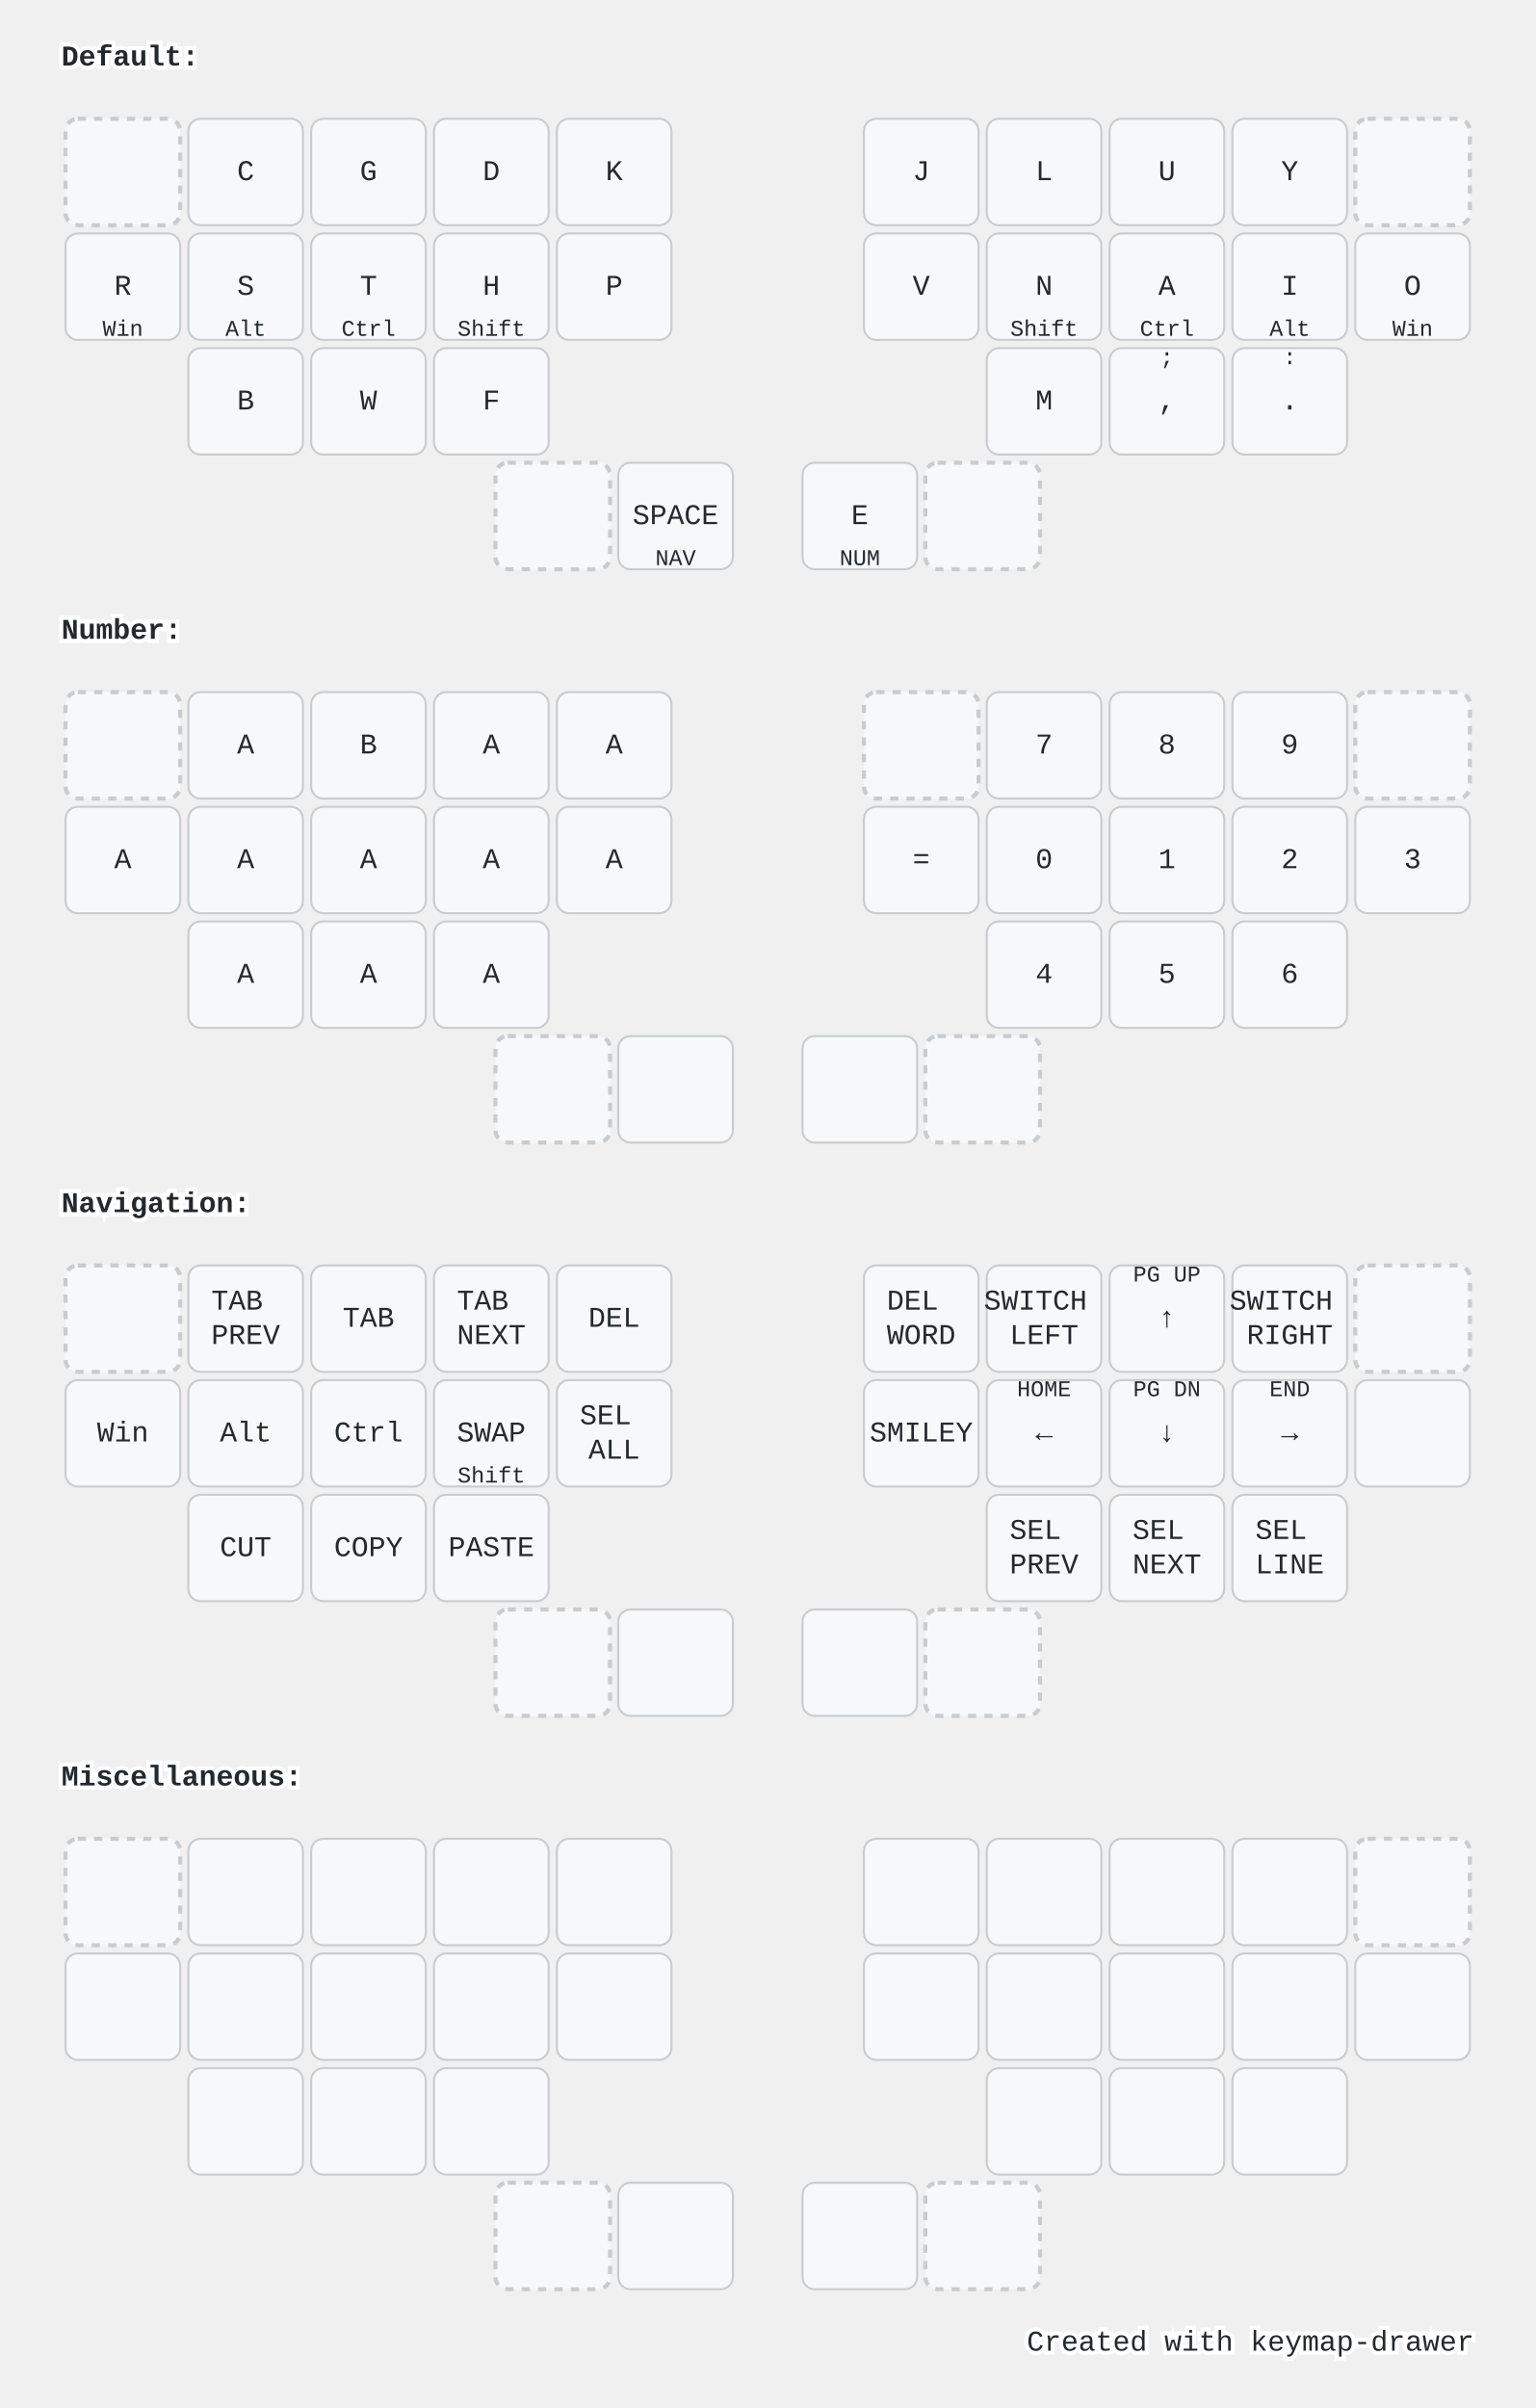
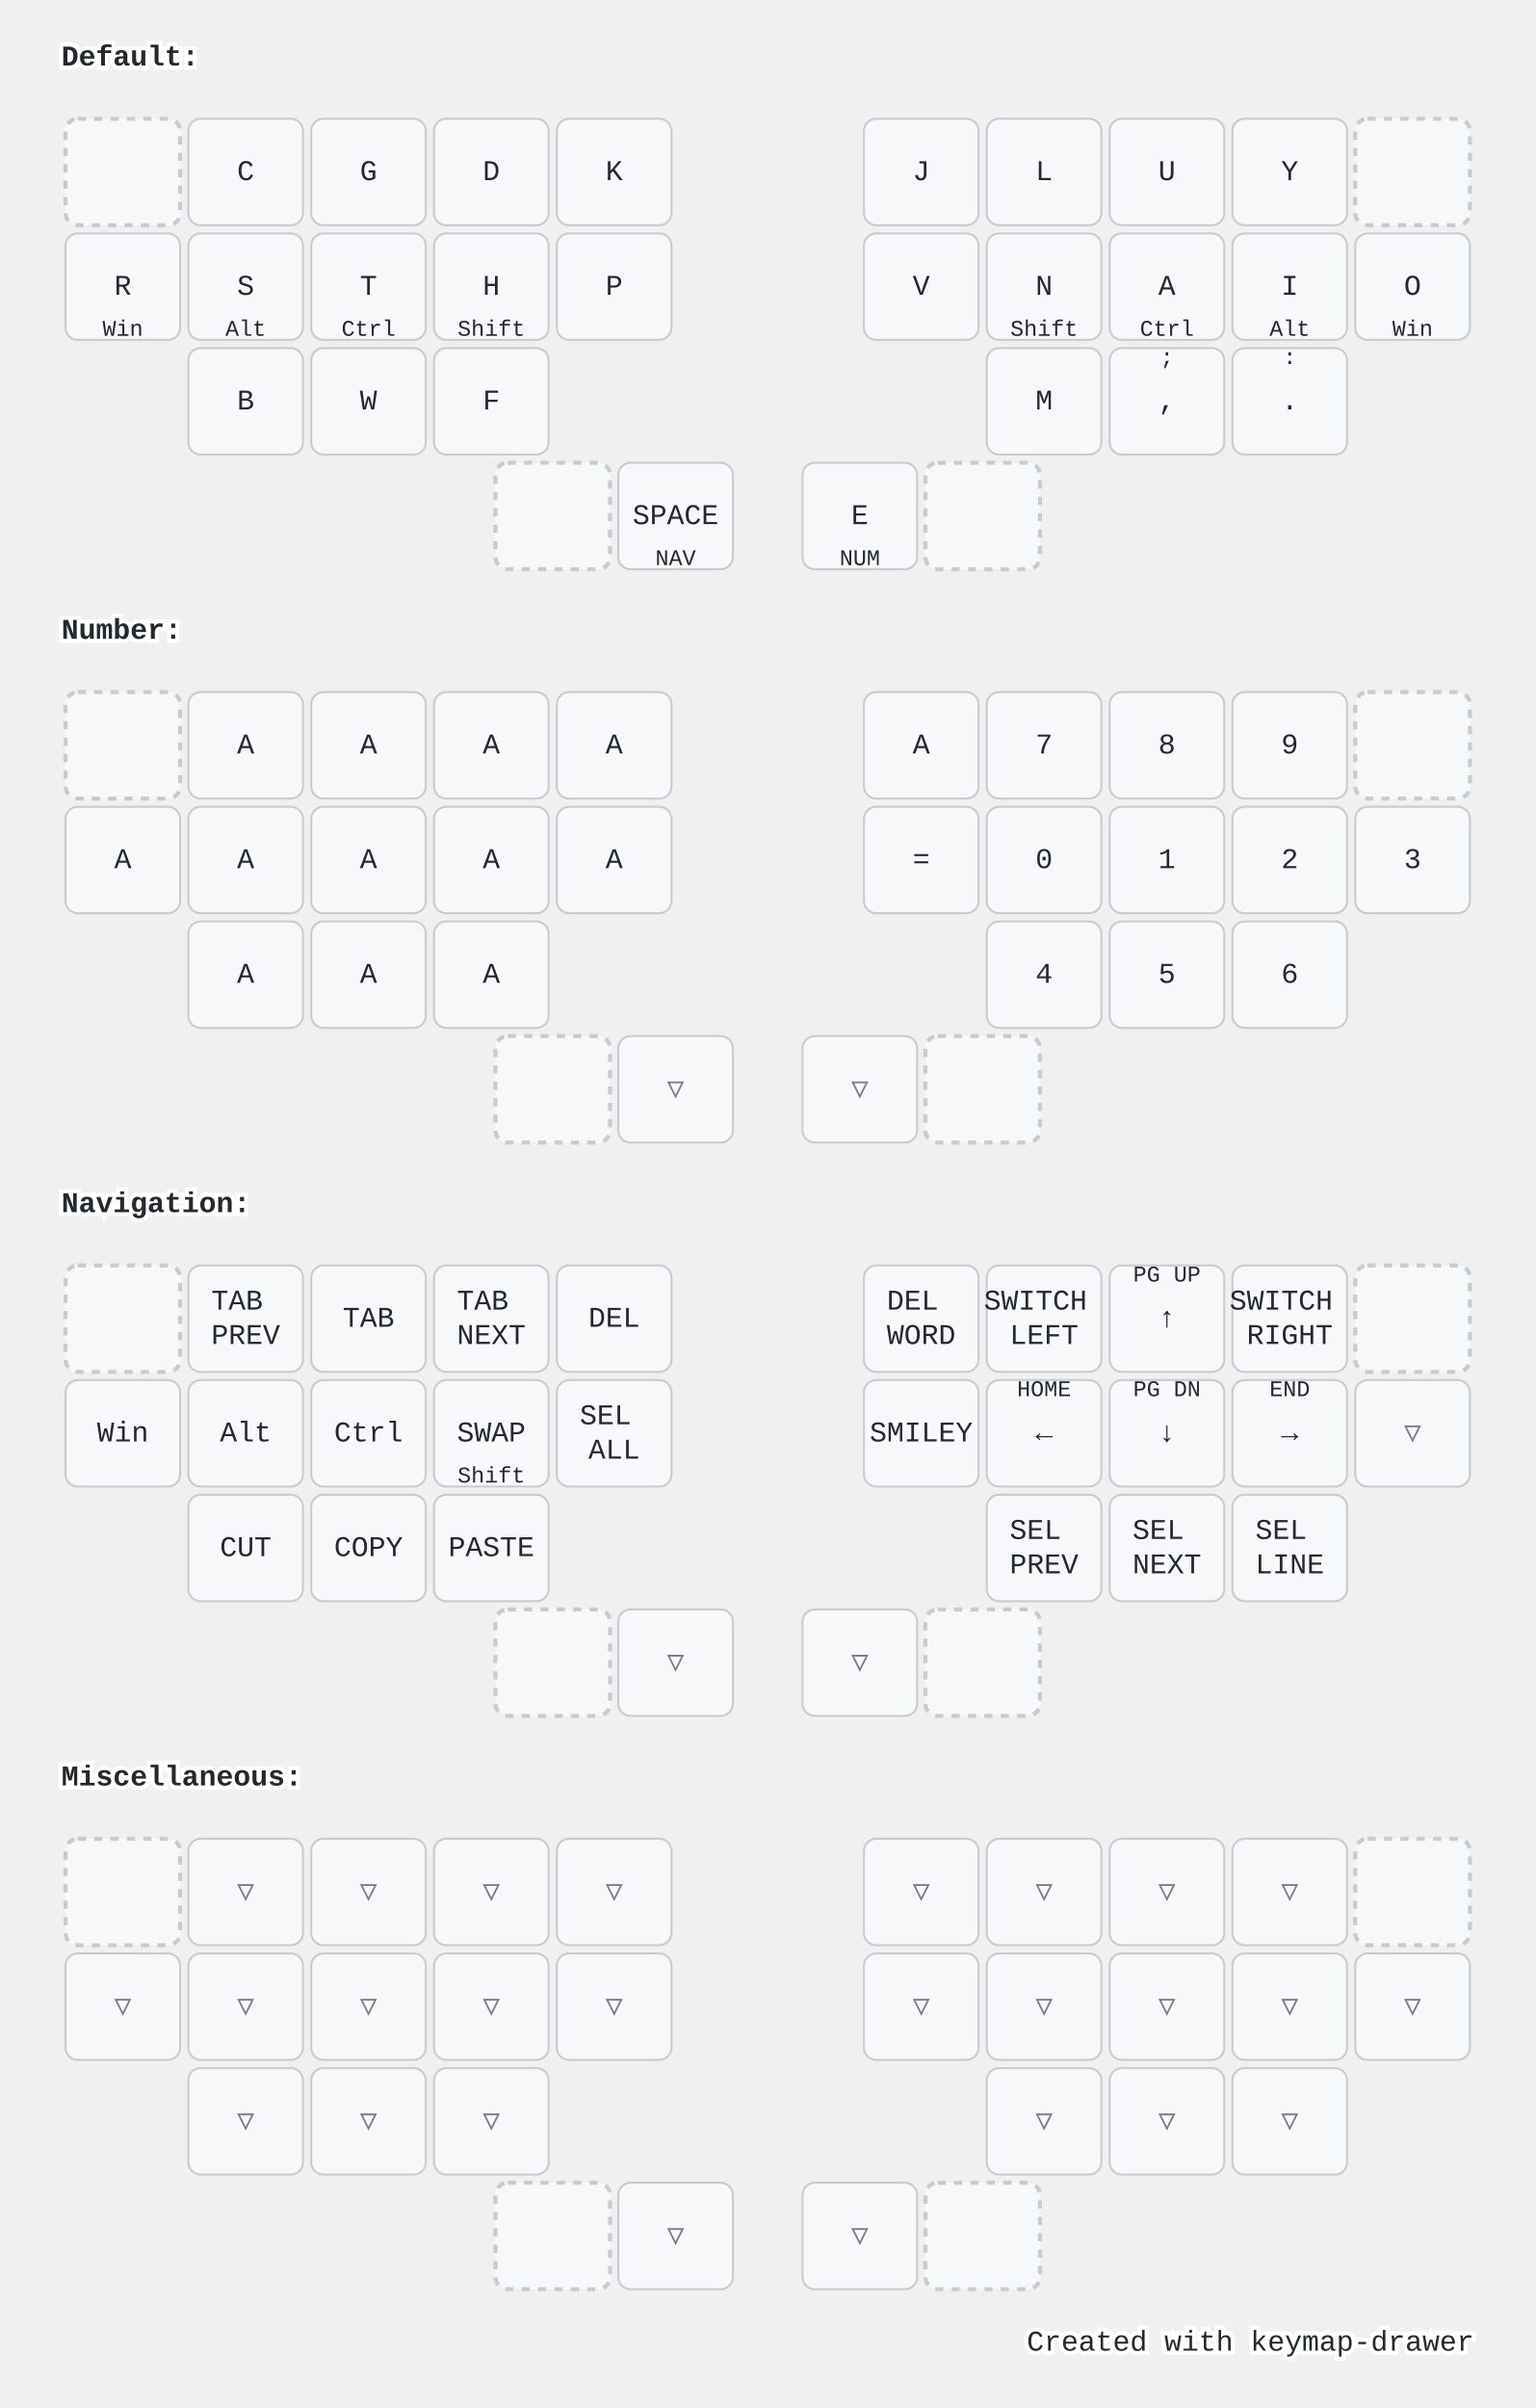
<svg xmlns="http://www.w3.org/2000/svg" width="750" height="1176" viewBox="0 0 750 1176" class="keymap">
  <style>/* inherit to force styles through use tags */
svg path {
    fill: inherit;
}

/* font and background color specifications */
svg.keymap {
    font-family: SFMono-Regular,Consolas,Liberation Mono,Menlo,monospace;
    font-size: 14px;
    font-kerning: normal;
    text-rendering: optimizeLegibility;
    fill: #24292e;
}

/* default key styling */
rect.key {
    fill: #f6f8fa;
}

rect.key, rect.combo {
    stroke: #c9cccf;
    stroke-width: 1;
}

/* default key side styling, only used is draw_key_sides is set */
rect.side {
    filter: brightness(90%);
}

/* color accent for combo boxes */
rect.combo, rect.combo-separate {
    fill: #cdf;
}

/* color accent for held keys */
rect.held, rect.combo.held {
    fill: #fdd;
}

/* color accent for ghost (optional) keys */
rect.ghost, rect.combo.ghost {
    stroke-dasharray: 4, 4;
    stroke-width: 2;
}

text {
    text-anchor: middle;
    dominant-baseline: middle;
}

/* styling for layer labels */
text.label {
    font-weight: bold;
    text-anchor: start;
    stroke: white;
    stroke-width: 4;
    paint-order: stroke;
}

/* styling for optional footer */
text.footer {
    text-anchor: end;
    dominant-baseline: auto;
    stroke: white;
    stroke-width: 4;
    paint-order: stroke;
}

/* styling for combo tap, and key hold/shifted label text */
text.combo, text.hold, text.shifted {
    font-size: 11px;
}

text.hold {
    text-anchor: middle;
    dominant-baseline: auto;
}

text.shifted {
    text-anchor: middle;
    dominant-baseline: hanging;
}

text.layer-activator {
    text-decoration: underline;
}

/* styling for hold/shifted label text in combo box */
text.combo.hold, text.combo.shifted {
    font-size: 8px;
}

/* lighter symbol for transparent keys */
text.trans {
    fill: #7b7e81;
}

/* styling for combo dendrons */
path.combo {
    stroke-width: 1;
    stroke: gray;
    fill: none;
}

/* Start Tabler Icons Cleanup */
/* cannot use height/width with glyphs */
.icon-tabler &gt; path {
    fill: inherit;
    stroke: inherit;
    stroke-width: 2;
}
/* hide tabler's default box */
.icon-tabler &gt; path[stroke="none"][fill="none"] {
    visibility: hidden;
}
/* End Tabler Icons Cleanup */
</style>
  <g transform="translate(30, 0)" class="layer-Default">
    <text x="0" y="28" class="label" id="Default">Default:</text>
    <g transform="translate(0, 56)">
      <g transform="translate(30, 28)" class="key ghost keypos-0">
        <rect rx="6" ry="6" x="-28" y="-26" width="56" height="52" class="key ghost" />
      </g>
      <g transform="translate(90, 28)" class="key keypos-1">
        <rect rx="6" ry="6" x="-28" y="-26" width="56" height="52" class="key" />
        <text x="0" y="0" class="key tap">C</text>
      </g>
      <g transform="translate(150, 28)" class="key keypos-2">
        <rect rx="6" ry="6" x="-28" y="-26" width="56" height="52" class="key" />
        <text x="0" y="0" class="key tap">G</text>
      </g>
      <g transform="translate(210, 28)" class="key keypos-3">
        <rect rx="6" ry="6" x="-28" y="-26" width="56" height="52" class="key" />
        <text x="0" y="0" class="key tap">D</text>
      </g>
      <g transform="translate(270, 28)" class="key keypos-4">
        <rect rx="6" ry="6" x="-28" y="-26" width="56" height="52" class="key" />
        <text x="0" y="0" class="key tap">K</text>
      </g>
      <g transform="translate(420, 28)" class="key keypos-5">
        <rect rx="6" ry="6" x="-28" y="-26" width="56" height="52" class="key" />
        <text x="0" y="0" class="key tap">J</text>
      </g>
      <g transform="translate(480, 28)" class="key keypos-6">
        <rect rx="6" ry="6" x="-28" y="-26" width="56" height="52" class="key" />
        <text x="0" y="0" class="key tap">L</text>
      </g>
      <g transform="translate(540, 28)" class="key keypos-7">
        <rect rx="6" ry="6" x="-28" y="-26" width="56" height="52" class="key" />
        <text x="0" y="0" class="key tap">U</text>
      </g>
      <g transform="translate(600, 28)" class="key keypos-8">
        <rect rx="6" ry="6" x="-28" y="-26" width="56" height="52" class="key" />
        <text x="0" y="0" class="key tap">Y</text>
      </g>
      <g transform="translate(660, 28)" class="key ghost keypos-9">
        <rect rx="6" ry="6" x="-28" y="-26" width="56" height="52" class="key ghost" />
      </g>
      <g transform="translate(30, 84)" class="key keypos-10">
        <rect rx="6" ry="6" x="-28" y="-26" width="56" height="52" class="key" />
        <text x="0" y="0" class="key tap">R</text>
        <text x="0" y="24" class="key hold">Win</text>
      </g>
      <g transform="translate(90, 84)" class="key keypos-11">
        <rect rx="6" ry="6" x="-28" y="-26" width="56" height="52" class="key" />
        <text x="0" y="0" class="key tap">S</text>
        <text x="0" y="24" class="key hold">Alt</text>
      </g>
      <g transform="translate(150, 84)" class="key keypos-12">
        <rect rx="6" ry="6" x="-28" y="-26" width="56" height="52" class="key" />
        <text x="0" y="0" class="key tap">T</text>
        <text x="0" y="24" class="key hold">Ctrl</text>
      </g>
      <g transform="translate(210, 84)" class="key keypos-13">
        <rect rx="6" ry="6" x="-28" y="-26" width="56" height="52" class="key" />
        <text x="0" y="0" class="key tap">H</text>
        <text x="0" y="24" class="key hold">Shift</text>
      </g>
      <g transform="translate(270, 84)" class="key keypos-14">
        <rect rx="6" ry="6" x="-28" y="-26" width="56" height="52" class="key" />
        <text x="0" y="0" class="key tap">P</text>
      </g>
      <g transform="translate(420, 84)" class="key keypos-15">
        <rect rx="6" ry="6" x="-28" y="-26" width="56" height="52" class="key" />
        <text x="0" y="0" class="key tap">V</text>
      </g>
      <g transform="translate(480, 84)" class="key keypos-16">
        <rect rx="6" ry="6" x="-28" y="-26" width="56" height="52" class="key" />
        <text x="0" y="0" class="key tap">N</text>
        <text x="0" y="24" class="key hold">Shift</text>
      </g>
      <g transform="translate(540, 84)" class="key keypos-17">
        <rect rx="6" ry="6" x="-28" y="-26" width="56" height="52" class="key" />
        <text x="0" y="0" class="key tap">A</text>
        <text x="0" y="24" class="key hold">Ctrl</text>
      </g>
      <g transform="translate(600, 84)" class="key keypos-18">
        <rect rx="6" ry="6" x="-28" y="-26" width="56" height="52" class="key" />
        <text x="0" y="0" class="key tap">I</text>
        <text x="0" y="24" class="key hold">Alt</text>
      </g>
      <g transform="translate(660, 84)" class="key keypos-19">
        <rect rx="6" ry="6" x="-28" y="-26" width="56" height="52" class="key" />
        <text x="0" y="0" class="key tap">O</text>
        <text x="0" y="24" class="key hold">Win</text>
      </g>
      <g transform="translate(90, 140)" class="key keypos-20">
        <rect rx="6" ry="6" x="-28" y="-26" width="56" height="52" class="key" />
        <text x="0" y="0" class="key tap">B</text>
      </g>
      <g transform="translate(150, 140)" class="key keypos-21">
        <rect rx="6" ry="6" x="-28" y="-26" width="56" height="52" class="key" />
        <text x="0" y="0" class="key tap">W</text>
      </g>
      <g transform="translate(210, 140)" class="key keypos-22">
        <rect rx="6" ry="6" x="-28" y="-26" width="56" height="52" class="key" />
        <text x="0" y="0" class="key tap">F</text>
      </g>
      <g transform="translate(480, 140)" class="key keypos-23">
        <rect rx="6" ry="6" x="-28" y="-26" width="56" height="52" class="key" />
        <text x="0" y="0" class="key tap">M</text>
      </g>
      <g transform="translate(540, 140)" class="key keypos-24">
        <rect rx="6" ry="6" x="-28" y="-26" width="56" height="52" class="key" />
        <text x="0" y="0" class="key tap">,</text>
        <text x="0" y="-24" class="key shifted">;</text>
      </g>
      <g transform="translate(600, 140)" class="key keypos-25">
        <rect rx="6" ry="6" x="-28" y="-26" width="56" height="52" class="key" />
        <text x="0" y="0" class="key tap">.</text>
        <text x="0" y="-24" class="key shifted">:</text>
      </g>
      <g transform="translate(240, 196)" class="key ghost keypos-26">
        <rect rx="6" ry="6" x="-28" y="-26" width="56" height="52" class="key ghost" />
      </g>
      <g transform="translate(300, 196)" class="key keypos-27">
        <rect rx="6" ry="6" x="-28" y="-26" width="56" height="52" class="key" />
        <text x="0" y="0" class="key tap">SPACE</text>
        <text x="0" y="24" class="key hold">NAV</text>
      </g>
      <g transform="translate(390, 196)" class="key keypos-28">
        <rect rx="6" ry="6" x="-28" y="-26" width="56" height="52" class="key" />
        <text x="0" y="0" class="key tap">E</text>
        <text x="0" y="24" class="key hold">NUM</text>
      </g>
      <g transform="translate(450, 196)" class="key ghost keypos-29">
        <rect rx="6" ry="6" x="-28" y="-26" width="56" height="52" class="key ghost" />
      </g>
    </g>
  </g>
  <g transform="translate(30, 280)" class="layer-Number">
    <text x="0" y="28" class="label" id="Number">Number:</text>
    <g transform="translate(0, 56)">
      <g transform="translate(30, 28)" class="key ghost keypos-0">
        <rect rx="6" ry="6" x="-28" y="-26" width="56" height="52" class="key ghost" />
      </g>
      <g transform="translate(90, 28)" class="key keypos-1">
        <rect rx="6" ry="6" x="-28" y="-26" width="56" height="52" class="key" />
        <text x="0" y="0" class="key tap">A</text>
      </g>
      <g transform="translate(150, 28)" class="key keypos-2">
        <rect rx="6" ry="6" x="-28" y="-26" width="56" height="52" class="key" />
-         <text x="0" y="0" class="key tap">B</text>
+         <text x="0" y="0" class="key tap">A</text>
      </g>
      <g transform="translate(210, 28)" class="key keypos-3">
        <rect rx="6" ry="6" x="-28" y="-26" width="56" height="52" class="key" />
        <text x="0" y="0" class="key tap">A</text>
      </g>
      <g transform="translate(270, 28)" class="key keypos-4">
        <rect rx="6" ry="6" x="-28" y="-26" width="56" height="52" class="key" />
        <text x="0" y="0" class="key tap">A</text>
      </g>
-       <g transform="translate(420, 28)" class="key ghost keypos-5">
-         <rect rx="6" ry="6" x="-28" y="-26" width="56" height="52" class="key ghost" />
+       <g transform="translate(420, 28)" class="key keypos-5">
+         <rect rx="6" ry="6" x="-28" y="-26" width="56" height="52" class="key" />
+         <text x="0" y="0" class="key tap">A</text>
      </g>
      <g transform="translate(480, 28)" class="key keypos-6">
        <rect rx="6" ry="6" x="-28" y="-26" width="56" height="52" class="key" />
        <text x="0" y="0" class="key tap">7</text>
      </g>
      <g transform="translate(540, 28)" class="key keypos-7">
        <rect rx="6" ry="6" x="-28" y="-26" width="56" height="52" class="key" />
        <text x="0" y="0" class="key tap">8</text>
      </g>
      <g transform="translate(600, 28)" class="key keypos-8">
        <rect rx="6" ry="6" x="-28" y="-26" width="56" height="52" class="key" />
        <text x="0" y="0" class="key tap">9</text>
      </g>
      <g transform="translate(660, 28)" class="key ghost keypos-9">
        <rect rx="6" ry="6" x="-28" y="-26" width="56" height="52" class="key ghost" />
      </g>
      <g transform="translate(30, 84)" class="key keypos-10">
        <rect rx="6" ry="6" x="-28" y="-26" width="56" height="52" class="key" />
        <text x="0" y="0" class="key tap">A</text>
      </g>
      <g transform="translate(90, 84)" class="key keypos-11">
        <rect rx="6" ry="6" x="-28" y="-26" width="56" height="52" class="key" />
        <text x="0" y="0" class="key tap">A</text>
      </g>
      <g transform="translate(150, 84)" class="key keypos-12">
        <rect rx="6" ry="6" x="-28" y="-26" width="56" height="52" class="key" />
        <text x="0" y="0" class="key tap">A</text>
      </g>
      <g transform="translate(210, 84)" class="key keypos-13">
        <rect rx="6" ry="6" x="-28" y="-26" width="56" height="52" class="key" />
        <text x="0" y="0" class="key tap">A</text>
      </g>
      <g transform="translate(270, 84)" class="key keypos-14">
        <rect rx="6" ry="6" x="-28" y="-26" width="56" height="52" class="key" />
        <text x="0" y="0" class="key tap">A</text>
      </g>
      <g transform="translate(420, 84)" class="key keypos-15">
        <rect rx="6" ry="6" x="-28" y="-26" width="56" height="52" class="key" />
        <text x="0" y="0" class="key tap">=</text>
      </g>
      <g transform="translate(480, 84)" class="key keypos-16">
        <rect rx="6" ry="6" x="-28" y="-26" width="56" height="52" class="key" />
        <text x="0" y="0" class="key tap">0</text>
      </g>
      <g transform="translate(540, 84)" class="key keypos-17">
        <rect rx="6" ry="6" x="-28" y="-26" width="56" height="52" class="key" />
        <text x="0" y="0" class="key tap">1</text>
      </g>
      <g transform="translate(600, 84)" class="key keypos-18">
        <rect rx="6" ry="6" x="-28" y="-26" width="56" height="52" class="key" />
        <text x="0" y="0" class="key tap">2</text>
      </g>
      <g transform="translate(660, 84)" class="key keypos-19">
        <rect rx="6" ry="6" x="-28" y="-26" width="56" height="52" class="key" />
        <text x="0" y="0" class="key tap">3</text>
      </g>
      <g transform="translate(90, 140)" class="key keypos-20">
        <rect rx="6" ry="6" x="-28" y="-26" width="56" height="52" class="key" />
        <text x="0" y="0" class="key tap">A</text>
      </g>
      <g transform="translate(150, 140)" class="key keypos-21">
        <rect rx="6" ry="6" x="-28" y="-26" width="56" height="52" class="key" />
        <text x="0" y="0" class="key tap">A</text>
      </g>
      <g transform="translate(210, 140)" class="key keypos-22">
        <rect rx="6" ry="6" x="-28" y="-26" width="56" height="52" class="key" />
        <text x="0" y="0" class="key tap">A</text>
      </g>
      <g transform="translate(480, 140)" class="key keypos-23">
        <rect rx="6" ry="6" x="-28" y="-26" width="56" height="52" class="key" />
        <text x="0" y="0" class="key tap">4</text>
      </g>
      <g transform="translate(540, 140)" class="key keypos-24">
        <rect rx="6" ry="6" x="-28" y="-26" width="56" height="52" class="key" />
        <text x="0" y="0" class="key tap">5</text>
      </g>
      <g transform="translate(600, 140)" class="key keypos-25">
        <rect rx="6" ry="6" x="-28" y="-26" width="56" height="52" class="key" />
        <text x="0" y="0" class="key tap">6</text>
      </g>
      <g transform="translate(240, 196)" class="key ghost keypos-26">
        <rect rx="6" ry="6" x="-28" y="-26" width="56" height="52" class="key ghost" />
      </g>
-       <g transform="translate(300, 196)" class="key HOLD keypos-27">
-         <rect rx="6" ry="6" x="-28" y="-26" width="56" height="52" class="key HOLD" />
-       </g>
-       <g transform="translate(390, 196)" class="key HOLD keypos-28">
-         <rect rx="6" ry="6" x="-28" y="-26" width="56" height="52" class="key HOLD" />
+       <g transform="translate(300, 196)" class="key trans keypos-27">
+         <rect rx="6" ry="6" x="-28" y="-26" width="56" height="52" class="key trans" />
+         <text x="0" y="0" class="key trans tap">▽</text>
+       </g>
+       <g transform="translate(390, 196)" class="key trans keypos-28">
+         <rect rx="6" ry="6" x="-28" y="-26" width="56" height="52" class="key trans" />
+         <text x="0" y="0" class="key trans tap">▽</text>
      </g>
      <g transform="translate(450, 196)" class="key ghost keypos-29">
        <rect rx="6" ry="6" x="-28" y="-26" width="56" height="52" class="key ghost" />
      </g>
    </g>
  </g>
  <g transform="translate(30, 560)" class="layer-Navigation">
    <text x="0" y="28" class="label" id="Navigation">Navigation:</text>
    <g transform="translate(0, 56)">
      <g transform="translate(30, 28)" class="key ghost keypos-0">
        <rect rx="6" ry="6" x="-28" y="-26" width="56" height="52" class="key ghost" />
      </g>
      <g transform="translate(90, 28)" class="key keypos-1">
        <rect rx="6" ry="6" x="-28" y="-26" width="56" height="52" class="key" />
        <text x="0" y="0" class="key tap">
          <tspan x="0" dy="-0.6em">TAB</tspan>
          <tspan x="0" dy="1.2em">PREV</tspan>
        </text>
      </g>
      <g transform="translate(150, 28)" class="key keypos-2">
        <rect rx="6" ry="6" x="-28" y="-26" width="56" height="52" class="key" />
        <text x="0" y="0" class="key tap">TAB</text>
      </g>
      <g transform="translate(210, 28)" class="key keypos-3">
        <rect rx="6" ry="6" x="-28" y="-26" width="56" height="52" class="key" />
        <text x="0" y="0" class="key tap">
          <tspan x="0" dy="-0.6em">TAB</tspan>
          <tspan x="0" dy="1.2em">NEXT</tspan>
        </text>
      </g>
      <g transform="translate(270, 28)" class="key keypos-4">
        <rect rx="6" ry="6" x="-28" y="-26" width="56" height="52" class="key" />
        <text x="0" y="0" class="key tap">DEL</text>
      </g>
      <g transform="translate(420, 28)" class="key keypos-5">
        <rect rx="6" ry="6" x="-28" y="-26" width="56" height="52" class="key" />
        <text x="0" y="0" class="key tap">
          <tspan x="0" dy="-0.6em">DEL</tspan>
          <tspan x="0" dy="1.2em">WORD</tspan>
        </text>
      </g>
      <g transform="translate(480, 28)" class="key keypos-6">
        <rect rx="6" ry="6" x="-28" y="-26" width="56" height="52" class="key" />
        <text x="0" y="0" class="key tap">
          <tspan x="0" dy="-0.6em">SWITCH</tspan>
          <tspan x="0" dy="1.2em">LEFT</tspan>
        </text>
      </g>
      <g transform="translate(540, 28)" class="key keypos-7">
        <rect rx="6" ry="6" x="-28" y="-26" width="56" height="52" class="key" />
        <text x="0" y="0" class="key tap">↑</text>
        <text x="0" y="-24" class="key shifted">PG UP</text>
      </g>
      <g transform="translate(600, 28)" class="key keypos-8">
        <rect rx="6" ry="6" x="-28" y="-26" width="56" height="52" class="key" />
        <text x="0" y="0" class="key tap">
          <tspan x="0" dy="-0.6em">SWITCH</tspan>
          <tspan x="0" dy="1.2em">RIGHT</tspan>
        </text>
      </g>
      <g transform="translate(660, 28)" class="key ghost keypos-9">
        <rect rx="6" ry="6" x="-28" y="-26" width="56" height="52" class="key ghost" />
      </g>
      <g transform="translate(30, 84)" class="key keypos-10">
        <rect rx="6" ry="6" x="-28" y="-26" width="56" height="52" class="key" />
        <text x="0" y="0" class="key tap">Win</text>
      </g>
      <g transform="translate(90, 84)" class="key keypos-11">
        <rect rx="6" ry="6" x="-28" y="-26" width="56" height="52" class="key" />
        <text x="0" y="0" class="key tap">Alt</text>
      </g>
      <g transform="translate(150, 84)" class="key keypos-12">
        <rect rx="6" ry="6" x="-28" y="-26" width="56" height="52" class="key" />
        <text x="0" y="0" class="key tap">Ctrl</text>
      </g>
      <g transform="translate(210, 84)" class="key keypos-13">
        <rect rx="6" ry="6" x="-28" y="-26" width="56" height="52" class="key" />
        <text x="0" y="0" class="key tap">SWAP</text>
        <text x="0" y="24" class="key hold">Shift</text>
      </g>
      <g transform="translate(270, 84)" class="key keypos-14">
        <rect rx="6" ry="6" x="-28" y="-26" width="56" height="52" class="key" />
        <text x="0" y="0" class="key tap">
          <tspan x="0" dy="-0.6em">SEL</tspan>
          <tspan x="0" dy="1.2em">ALL</tspan>
        </text>
      </g>
      <g transform="translate(420, 84)" class="key keypos-15">
        <rect rx="6" ry="6" x="-28" y="-26" width="56" height="52" class="key" />
        <text x="0" y="0" class="key tap">SMILEY</text>
      </g>
      <g transform="translate(480, 84)" class="key keypos-16">
        <rect rx="6" ry="6" x="-28" y="-26" width="56" height="52" class="key" />
        <text x="0" y="0" class="key tap">←</text>
        <text x="0" y="-24" class="key shifted">HOME</text>
      </g>
      <g transform="translate(540, 84)" class="key keypos-17">
        <rect rx="6" ry="6" x="-28" y="-26" width="56" height="52" class="key" />
        <text x="0" y="0" class="key tap">↓</text>
        <text x="0" y="-24" class="key shifted">PG DN</text>
      </g>
      <g transform="translate(600, 84)" class="key keypos-18">
        <rect rx="6" ry="6" x="-28" y="-26" width="56" height="52" class="key" />
        <text x="0" y="0" class="key tap">→</text>
        <text x="0" y="-24" class="key shifted">END</text>
      </g>
-       <g transform="translate(660, 84)" class="key HOLD keypos-19">
-         <rect rx="6" ry="6" x="-28" y="-26" width="56" height="52" class="key HOLD" />
+       <g transform="translate(660, 84)" class="key trans keypos-19">
+         <rect rx="6" ry="6" x="-28" y="-26" width="56" height="52" class="key trans" />
+         <text x="0" y="0" class="key trans tap">▽</text>
      </g>
      <g transform="translate(90, 140)" class="key keypos-20">
        <rect rx="6" ry="6" x="-28" y="-26" width="56" height="52" class="key" />
        <text x="0" y="0" class="key tap">CUT</text>
      </g>
      <g transform="translate(150, 140)" class="key keypos-21">
        <rect rx="6" ry="6" x="-28" y="-26" width="56" height="52" class="key" />
        <text x="0" y="0" class="key tap">COPY</text>
      </g>
      <g transform="translate(210, 140)" class="key keypos-22">
        <rect rx="6" ry="6" x="-28" y="-26" width="56" height="52" class="key" />
        <text x="0" y="0" class="key tap">PASTE</text>
      </g>
      <g transform="translate(480, 140)" class="key keypos-23">
        <rect rx="6" ry="6" x="-28" y="-26" width="56" height="52" class="key" />
        <text x="0" y="0" class="key tap">
          <tspan x="0" dy="-0.6em">SEL</tspan>
          <tspan x="0" dy="1.2em">PREV</tspan>
        </text>
      </g>
      <g transform="translate(540, 140)" class="key keypos-24">
        <rect rx="6" ry="6" x="-28" y="-26" width="56" height="52" class="key" />
        <text x="0" y="0" class="key tap">
          <tspan x="0" dy="-0.6em">SEL</tspan>
          <tspan x="0" dy="1.2em">NEXT</tspan>
        </text>
      </g>
      <g transform="translate(600, 140)" class="key keypos-25">
        <rect rx="6" ry="6" x="-28" y="-26" width="56" height="52" class="key" />
        <text x="0" y="0" class="key tap">
          <tspan x="0" dy="-0.6em">SEL</tspan>
          <tspan x="0" dy="1.2em">LINE</tspan>
        </text>
      </g>
      <g transform="translate(240, 196)" class="key ghost keypos-26">
        <rect rx="6" ry="6" x="-28" y="-26" width="56" height="52" class="key ghost" />
      </g>
-       <g transform="translate(300, 196)" class="key HOLD keypos-27">
-         <rect rx="6" ry="6" x="-28" y="-26" width="56" height="52" class="key HOLD" />
-       </g>
-       <g transform="translate(390, 196)" class="key HOLD keypos-28">
-         <rect rx="6" ry="6" x="-28" y="-26" width="56" height="52" class="key HOLD" />
+       <g transform="translate(300, 196)" class="key trans keypos-27">
+         <rect rx="6" ry="6" x="-28" y="-26" width="56" height="52" class="key trans" />
+         <text x="0" y="0" class="key trans tap">▽</text>
+       </g>
+       <g transform="translate(390, 196)" class="key trans keypos-28">
+         <rect rx="6" ry="6" x="-28" y="-26" width="56" height="52" class="key trans" />
+         <text x="0" y="0" class="key trans tap">▽</text>
      </g>
      <g transform="translate(450, 196)" class="key ghost keypos-29">
        <rect rx="6" ry="6" x="-28" y="-26" width="56" height="52" class="key ghost" />
      </g>
    </g>
  </g>
  <g transform="translate(30, 840)" class="layer-Miscellaneous">
    <text x="0" y="28" class="label" id="Miscellaneous">Miscellaneous:</text>
    <g transform="translate(0, 56)">
      <g transform="translate(30, 28)" class="key ghost keypos-0">
        <rect rx="6" ry="6" x="-28" y="-26" width="56" height="52" class="key ghost" />
      </g>
-       <g transform="translate(90, 28)" class="key HOLD keypos-1">
-         <rect rx="6" ry="6" x="-28" y="-26" width="56" height="52" class="key HOLD" />
-       </g>
-       <g transform="translate(150, 28)" class="key HOLD keypos-2">
-         <rect rx="6" ry="6" x="-28" y="-26" width="56" height="52" class="key HOLD" />
-       </g>
-       <g transform="translate(210, 28)" class="key HOLD keypos-3">
-         <rect rx="6" ry="6" x="-28" y="-26" width="56" height="52" class="key HOLD" />
-       </g>
-       <g transform="translate(270, 28)" class="key HOLD keypos-4">
-         <rect rx="6" ry="6" x="-28" y="-26" width="56" height="52" class="key HOLD" />
-       </g>
-       <g transform="translate(420, 28)" class="key HOLD keypos-5">
-         <rect rx="6" ry="6" x="-28" y="-26" width="56" height="52" class="key HOLD" />
-       </g>
-       <g transform="translate(480, 28)" class="key HOLD keypos-6">
-         <rect rx="6" ry="6" x="-28" y="-26" width="56" height="52" class="key HOLD" />
-       </g>
-       <g transform="translate(540, 28)" class="key HOLD keypos-7">
-         <rect rx="6" ry="6" x="-28" y="-26" width="56" height="52" class="key HOLD" />
-       </g>
-       <g transform="translate(600, 28)" class="key HOLD keypos-8">
-         <rect rx="6" ry="6" x="-28" y="-26" width="56" height="52" class="key HOLD" />
+       <g transform="translate(90, 28)" class="key trans keypos-1">
+         <rect rx="6" ry="6" x="-28" y="-26" width="56" height="52" class="key trans" />
+         <text x="0" y="0" class="key trans tap">▽</text>
+       </g>
+       <g transform="translate(150, 28)" class="key trans keypos-2">
+         <rect rx="6" ry="6" x="-28" y="-26" width="56" height="52" class="key trans" />
+         <text x="0" y="0" class="key trans tap">▽</text>
+       </g>
+       <g transform="translate(210, 28)" class="key trans keypos-3">
+         <rect rx="6" ry="6" x="-28" y="-26" width="56" height="52" class="key trans" />
+         <text x="0" y="0" class="key trans tap">▽</text>
+       </g>
+       <g transform="translate(270, 28)" class="key trans keypos-4">
+         <rect rx="6" ry="6" x="-28" y="-26" width="56" height="52" class="key trans" />
+         <text x="0" y="0" class="key trans tap">▽</text>
+       </g>
+       <g transform="translate(420, 28)" class="key trans keypos-5">
+         <rect rx="6" ry="6" x="-28" y="-26" width="56" height="52" class="key trans" />
+         <text x="0" y="0" class="key trans tap">▽</text>
+       </g>
+       <g transform="translate(480, 28)" class="key trans keypos-6">
+         <rect rx="6" ry="6" x="-28" y="-26" width="56" height="52" class="key trans" />
+         <text x="0" y="0" class="key trans tap">▽</text>
+       </g>
+       <g transform="translate(540, 28)" class="key trans keypos-7">
+         <rect rx="6" ry="6" x="-28" y="-26" width="56" height="52" class="key trans" />
+         <text x="0" y="0" class="key trans tap">▽</text>
+       </g>
+       <g transform="translate(600, 28)" class="key trans keypos-8">
+         <rect rx="6" ry="6" x="-28" y="-26" width="56" height="52" class="key trans" />
+         <text x="0" y="0" class="key trans tap">▽</text>
      </g>
      <g transform="translate(660, 28)" class="key ghost keypos-9">
        <rect rx="6" ry="6" x="-28" y="-26" width="56" height="52" class="key ghost" />
      </g>
-       <g transform="translate(30, 84)" class="key HOLD keypos-10">
-         <rect rx="6" ry="6" x="-28" y="-26" width="56" height="52" class="key HOLD" />
-       </g>
-       <g transform="translate(90, 84)" class="key HOLD keypos-11">
-         <rect rx="6" ry="6" x="-28" y="-26" width="56" height="52" class="key HOLD" />
-       </g>
-       <g transform="translate(150, 84)" class="key HOLD keypos-12">
-         <rect rx="6" ry="6" x="-28" y="-26" width="56" height="52" class="key HOLD" />
-       </g>
-       <g transform="translate(210, 84)" class="key HOLD keypos-13">
-         <rect rx="6" ry="6" x="-28" y="-26" width="56" height="52" class="key HOLD" />
-       </g>
-       <g transform="translate(270, 84)" class="key HOLD keypos-14">
-         <rect rx="6" ry="6" x="-28" y="-26" width="56" height="52" class="key HOLD" />
-       </g>
-       <g transform="translate(420, 84)" class="key HOLD keypos-15">
-         <rect rx="6" ry="6" x="-28" y="-26" width="56" height="52" class="key HOLD" />
-       </g>
-       <g transform="translate(480, 84)" class="key HOLD keypos-16">
-         <rect rx="6" ry="6" x="-28" y="-26" width="56" height="52" class="key HOLD" />
-       </g>
-       <g transform="translate(540, 84)" class="key HOLD keypos-17">
-         <rect rx="6" ry="6" x="-28" y="-26" width="56" height="52" class="key HOLD" />
-       </g>
-       <g transform="translate(600, 84)" class="key HOLD keypos-18">
-         <rect rx="6" ry="6" x="-28" y="-26" width="56" height="52" class="key HOLD" />
-       </g>
-       <g transform="translate(660, 84)" class="key HOLD keypos-19">
-         <rect rx="6" ry="6" x="-28" y="-26" width="56" height="52" class="key HOLD" />
-       </g>
-       <g transform="translate(90, 140)" class="key HOLD keypos-20">
-         <rect rx="6" ry="6" x="-28" y="-26" width="56" height="52" class="key HOLD" />
-       </g>
-       <g transform="translate(150, 140)" class="key HOLD keypos-21">
-         <rect rx="6" ry="6" x="-28" y="-26" width="56" height="52" class="key HOLD" />
-       </g>
-       <g transform="translate(210, 140)" class="key HOLD keypos-22">
-         <rect rx="6" ry="6" x="-28" y="-26" width="56" height="52" class="key HOLD" />
-       </g>
-       <g transform="translate(480, 140)" class="key HOLD keypos-23">
-         <rect rx="6" ry="6" x="-28" y="-26" width="56" height="52" class="key HOLD" />
-       </g>
-       <g transform="translate(540, 140)" class="key HOLD keypos-24">
-         <rect rx="6" ry="6" x="-28" y="-26" width="56" height="52" class="key HOLD" />
-       </g>
-       <g transform="translate(600, 140)" class="key HOLD keypos-25">
-         <rect rx="6" ry="6" x="-28" y="-26" width="56" height="52" class="key HOLD" />
+       <g transform="translate(30, 84)" class="key trans keypos-10">
+         <rect rx="6" ry="6" x="-28" y="-26" width="56" height="52" class="key trans" />
+         <text x="0" y="0" class="key trans tap">▽</text>
+       </g>
+       <g transform="translate(90, 84)" class="key trans keypos-11">
+         <rect rx="6" ry="6" x="-28" y="-26" width="56" height="52" class="key trans" />
+         <text x="0" y="0" class="key trans tap">▽</text>
+       </g>
+       <g transform="translate(150, 84)" class="key trans keypos-12">
+         <rect rx="6" ry="6" x="-28" y="-26" width="56" height="52" class="key trans" />
+         <text x="0" y="0" class="key trans tap">▽</text>
+       </g>
+       <g transform="translate(210, 84)" class="key trans keypos-13">
+         <rect rx="6" ry="6" x="-28" y="-26" width="56" height="52" class="key trans" />
+         <text x="0" y="0" class="key trans tap">▽</text>
+       </g>
+       <g transform="translate(270, 84)" class="key trans keypos-14">
+         <rect rx="6" ry="6" x="-28" y="-26" width="56" height="52" class="key trans" />
+         <text x="0" y="0" class="key trans tap">▽</text>
+       </g>
+       <g transform="translate(420, 84)" class="key trans keypos-15">
+         <rect rx="6" ry="6" x="-28" y="-26" width="56" height="52" class="key trans" />
+         <text x="0" y="0" class="key trans tap">▽</text>
+       </g>
+       <g transform="translate(480, 84)" class="key trans keypos-16">
+         <rect rx="6" ry="6" x="-28" y="-26" width="56" height="52" class="key trans" />
+         <text x="0" y="0" class="key trans tap">▽</text>
+       </g>
+       <g transform="translate(540, 84)" class="key trans keypos-17">
+         <rect rx="6" ry="6" x="-28" y="-26" width="56" height="52" class="key trans" />
+         <text x="0" y="0" class="key trans tap">▽</text>
+       </g>
+       <g transform="translate(600, 84)" class="key trans keypos-18">
+         <rect rx="6" ry="6" x="-28" y="-26" width="56" height="52" class="key trans" />
+         <text x="0" y="0" class="key trans tap">▽</text>
+       </g>
+       <g transform="translate(660, 84)" class="key trans keypos-19">
+         <rect rx="6" ry="6" x="-28" y="-26" width="56" height="52" class="key trans" />
+         <text x="0" y="0" class="key trans tap">▽</text>
+       </g>
+       <g transform="translate(90, 140)" class="key trans keypos-20">
+         <rect rx="6" ry="6" x="-28" y="-26" width="56" height="52" class="key trans" />
+         <text x="0" y="0" class="key trans tap">▽</text>
+       </g>
+       <g transform="translate(150, 140)" class="key trans keypos-21">
+         <rect rx="6" ry="6" x="-28" y="-26" width="56" height="52" class="key trans" />
+         <text x="0" y="0" class="key trans tap">▽</text>
+       </g>
+       <g transform="translate(210, 140)" class="key trans keypos-22">
+         <rect rx="6" ry="6" x="-28" y="-26" width="56" height="52" class="key trans" />
+         <text x="0" y="0" class="key trans tap">▽</text>
+       </g>
+       <g transform="translate(480, 140)" class="key trans keypos-23">
+         <rect rx="6" ry="6" x="-28" y="-26" width="56" height="52" class="key trans" />
+         <text x="0" y="0" class="key trans tap">▽</text>
+       </g>
+       <g transform="translate(540, 140)" class="key trans keypos-24">
+         <rect rx="6" ry="6" x="-28" y="-26" width="56" height="52" class="key trans" />
+         <text x="0" y="0" class="key trans tap">▽</text>
+       </g>
+       <g transform="translate(600, 140)" class="key trans keypos-25">
+         <rect rx="6" ry="6" x="-28" y="-26" width="56" height="52" class="key trans" />
+         <text x="0" y="0" class="key trans tap">▽</text>
      </g>
      <g transform="translate(240, 196)" class="key ghost keypos-26">
        <rect rx="6" ry="6" x="-28" y="-26" width="56" height="52" class="key ghost" />
      </g>
-       <g transform="translate(300, 196)" class="key HOLD keypos-27">
-         <rect rx="6" ry="6" x="-28" y="-26" width="56" height="52" class="key HOLD" />
-       </g>
-       <g transform="translate(390, 196)" class="key HOLD keypos-28">
-         <rect rx="6" ry="6" x="-28" y="-26" width="56" height="52" class="key HOLD" />
+       <g transform="translate(300, 196)" class="key trans keypos-27">
+         <rect rx="6" ry="6" x="-28" y="-26" width="56" height="52" class="key trans" />
+         <text x="0" y="0" class="key trans tap">▽</text>
+       </g>
+       <g transform="translate(390, 196)" class="key trans keypos-28">
+         <rect rx="6" ry="6" x="-28" y="-26" width="56" height="52" class="key trans" />
+         <text x="0" y="0" class="key trans tap">▽</text>
      </g>
      <g transform="translate(450, 196)" class="key ghost keypos-29">
        <rect rx="6" ry="6" x="-28" y="-26" width="56" height="52" class="key ghost" />
      </g>
    </g>
  </g>
  <text x="720.0" y="1148.0" class="footer">Created with <a href="https://github.com/caksoylar/keymap-drawer">keymap-drawer</a>
  </text>
</svg>
